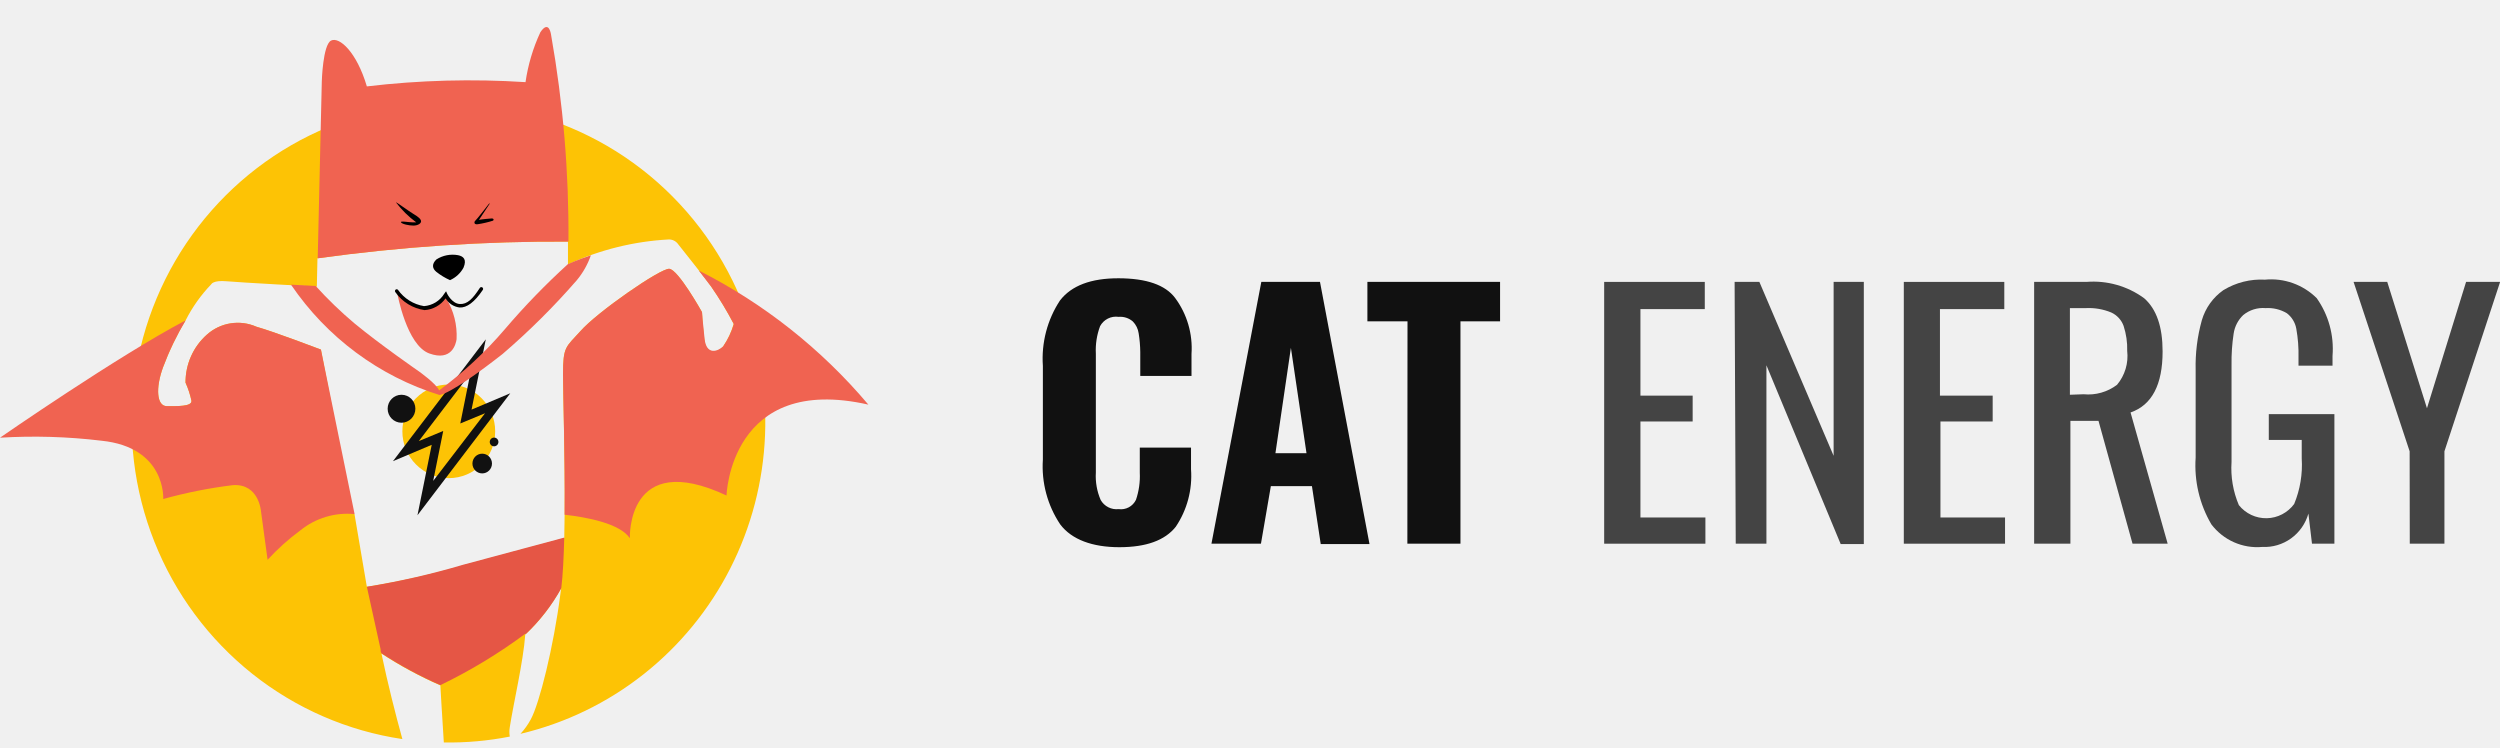
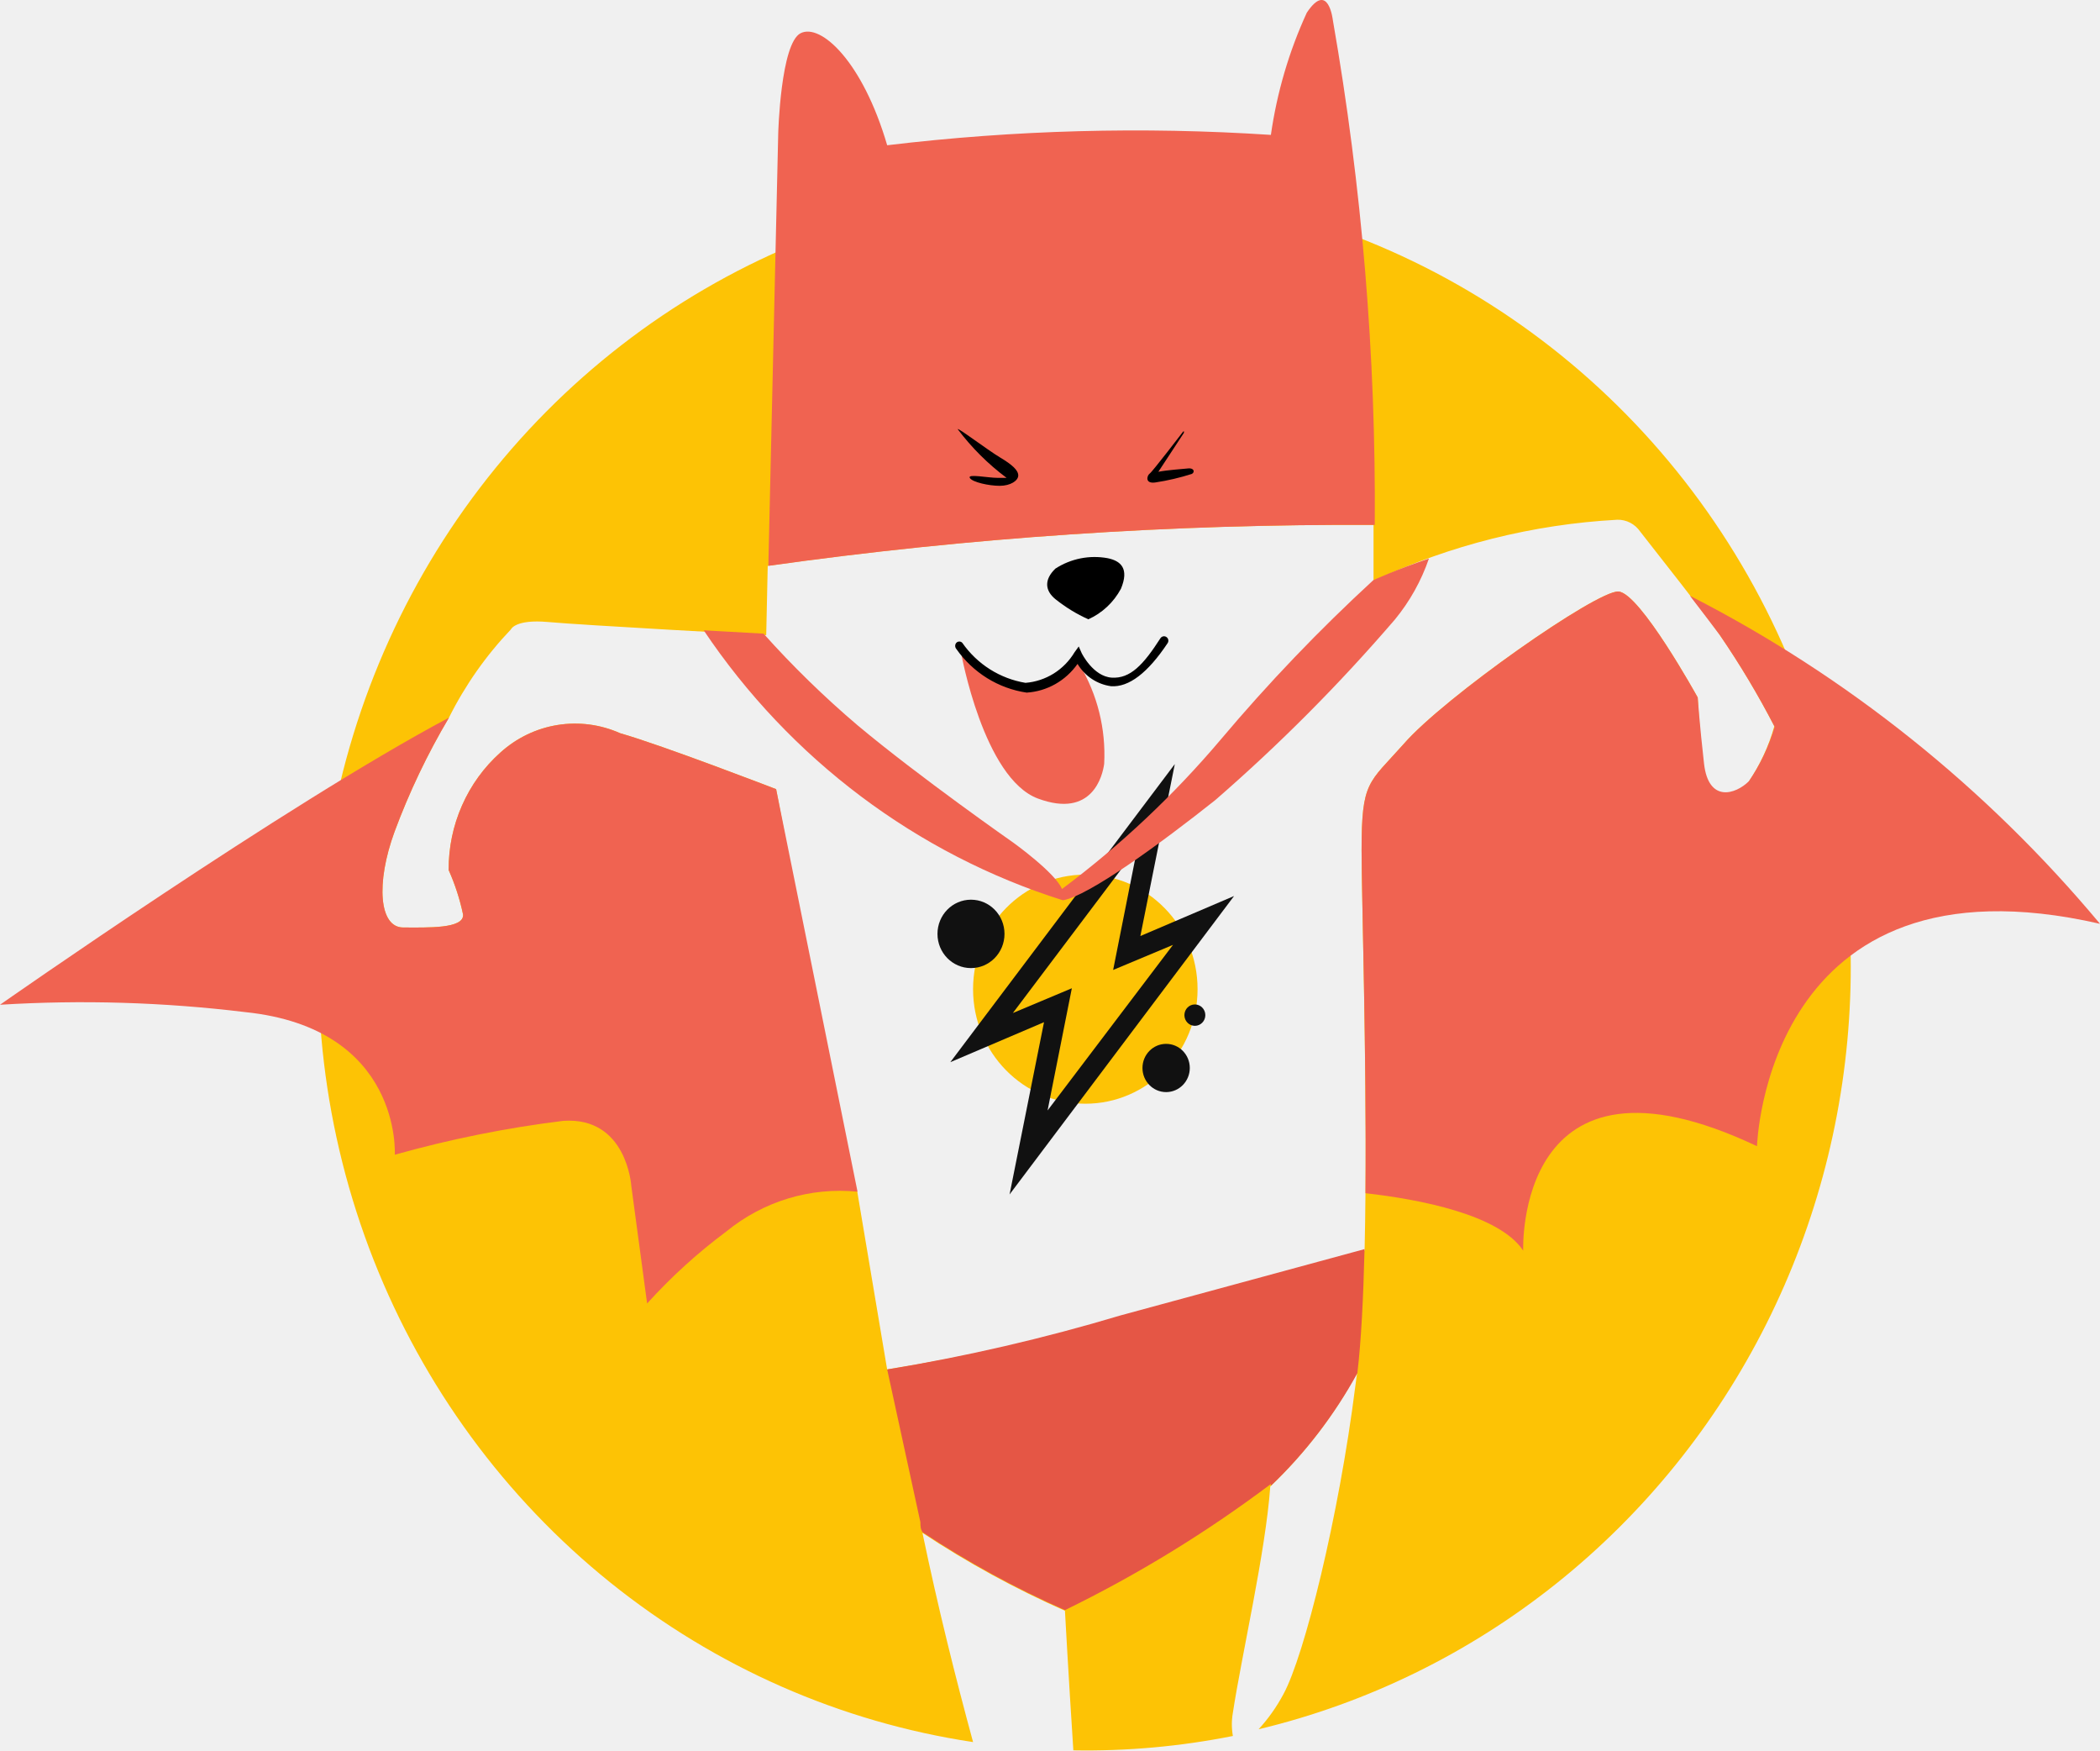
- <svg xmlns="http://www.w3.org/2000/svg" width="174" height="52" viewBox="0 0 174 52" fill="none">
-   <g clip-path="url(#clip0_2403_706)">
-     <path d="M51.582 20.854C50.097 17.265 47.705 14.131 44.646 11.765C41.586 9.399 37.965 7.883 34.143 7.368C30.321 6.853 26.433 7.357 22.865 8.831C19.297 10.304 16.174 12.695 13.807 15.765C11.44 18.835 9.912 22.478 9.376 26.329C8.84 30.18 9.313 34.106 10.75 37.715C12.186 41.324 14.535 44.491 17.562 46.899C20.59 49.307 24.19 50.873 28.005 51.44C27.505 49.624 26.997 47.617 26.549 45.488C27.852 46.34 29.224 47.082 30.649 47.703C30.649 47.703 30.753 49.58 30.89 51.675C32.431 51.701 33.97 51.564 35.482 51.266C35.443 51.048 35.443 50.824 35.482 50.606C35.732 48.981 36.421 46.053 36.559 44.167C37.552 43.23 38.395 42.142 39.057 40.943L39.005 41.326C38.531 45.027 37.541 48.981 36.938 50.076C36.742 50.438 36.502 50.774 36.223 51.075C39.341 50.337 42.263 48.924 44.785 46.934C47.308 44.943 49.372 42.423 50.833 39.548C52.294 36.673 53.118 33.512 53.247 30.284C53.377 27.056 52.808 23.838 51.582 20.854ZM50.316 24.147C49.937 24.521 49.153 24.773 49.023 23.643C48.894 22.514 48.86 21.723 48.86 21.723C48.86 21.723 47.197 18.742 46.577 18.708C45.957 18.673 41.555 21.723 40.392 23.052C39.384 24.173 39.186 24.095 39.186 26.067C39.186 27.553 39.376 33.167 39.272 37.459L32.251 39.345C30.045 39.983 27.801 40.483 25.532 40.839L24.671 35.773H24.55L22.336 24.33C22.336 24.33 19.054 23.078 17.848 22.74C17.282 22.49 16.657 22.408 16.046 22.505C15.436 22.602 14.865 22.874 14.403 23.287C13.931 23.704 13.553 24.218 13.296 24.796C13.039 25.373 12.908 25.999 12.912 26.632C13.095 27.036 13.233 27.459 13.326 27.892C13.369 28.309 12.292 28.266 11.603 28.266C10.914 28.266 10.81 27.015 11.353 25.546C11.777 24.417 12.301 23.329 12.921 22.296C13.387 21.374 13.988 20.527 14.704 19.785C14.704 19.785 14.825 19.49 15.781 19.577C16.737 19.664 22.052 19.95 22.052 19.95L22.095 17.978C27.872 17.173 33.699 16.784 39.531 16.814C39.531 17.344 39.531 17.874 39.531 18.404C41.739 17.387 44.118 16.797 46.542 16.666C46.672 16.663 46.801 16.692 46.917 16.751C47.032 16.81 47.132 16.897 47.206 17.005C47.499 17.378 49.282 19.611 49.489 19.933C50.068 20.768 50.594 21.638 51.065 22.54C50.904 23.11 50.651 23.651 50.316 24.139V24.147Z" fill="#FDC305" />
-     <path d="M48.636 18.829C49.041 19.351 49.394 19.811 49.498 19.95C50.077 20.785 50.603 21.656 51.074 22.557C50.91 23.109 50.66 23.631 50.333 24.104C49.954 24.477 49.17 24.729 49.041 23.6C48.912 22.47 48.86 21.723 48.86 21.723C48.86 21.723 47.198 18.742 46.578 18.708C45.957 18.673 41.555 21.723 40.392 23.052C39.385 24.173 39.186 24.095 39.186 26.067C39.186 27.371 39.333 31.846 39.298 35.825C40.858 35.999 43.149 36.434 43.838 37.459C43.838 37.459 43.588 31.22 50.566 34.487C50.566 34.487 50.807 25.981 60.438 28.162C57.164 24.284 53.151 21.111 48.636 18.829Z" fill="#F06351" />
-     <path d="M39.565 16.814C39.6 11.999 39.197 7.191 38.359 2.45C38.359 2.45 38.23 1.321 37.61 2.242C37.098 3.343 36.75 4.514 36.576 5.717C32.894 5.479 29.198 5.578 25.533 6.013C24.826 3.623 23.62 2.537 23.043 2.824C22.466 3.111 22.397 5.674 22.397 5.674L22.113 17.978C27.896 17.172 33.728 16.783 39.565 16.814Z" fill="#F06351" />
-     <path d="M39.065 40.943C39.177 40.014 39.237 38.78 39.272 37.416L32.252 39.301C30.046 39.955 27.802 40.468 25.533 40.839L26.489 45.184C26.489 45.279 26.489 45.375 26.549 45.47C27.852 46.323 29.224 47.064 30.649 47.686C32.733 46.681 34.717 45.48 36.576 44.097V44.15C37.565 43.217 38.404 42.135 39.065 40.943Z" fill="#E55645" />
-     <path d="M27.566 14.094C27.523 14.007 28.427 14.685 28.78 14.893C29.133 15.102 29.306 15.258 29.306 15.406C29.306 15.554 29.082 15.701 28.772 15.701C28.462 15.701 27.979 15.597 27.91 15.475C27.841 15.354 28.427 15.475 28.72 15.475H28.97C28.439 15.084 27.967 14.619 27.566 14.094Z" fill="black" />
-     <path d="M34.026 14.189C34.026 14.189 33.165 15.302 33.087 15.354C33.01 15.406 32.941 15.649 33.251 15.606C33.607 15.552 33.959 15.471 34.302 15.362C34.397 15.31 34.362 15.189 34.199 15.206C34.035 15.223 33.613 15.249 33.337 15.302L34.069 14.198C34.069 14.198 34.095 14.094 34.026 14.189Z" fill="black" />
-     <path d="M31.322 19.498C31.721 19.321 32.051 19.016 32.26 18.63C32.502 18.056 32.26 17.839 31.881 17.761C31.36 17.665 30.822 17.77 30.374 18.056C30.038 18.378 30.081 18.69 30.374 18.925C30.665 19.155 30.983 19.348 31.322 19.498Z" fill="black" />
-     <path d="M31.011 20.593C30.912 20.79 30.778 20.967 30.615 21.115C30.37 21.314 30.068 21.429 29.754 21.445C29.279 21.492 28.805 21.355 28.427 21.062C28.253 20.96 28.099 20.828 27.971 20.672C27.884 20.577 27.779 20.503 27.66 20.454C27.66 20.454 28.306 24.026 29.874 24.599C31.442 25.172 31.735 23.939 31.778 23.608C31.83 22.62 31.584 21.638 31.072 20.793C31.072 20.532 31.054 20.706 31.011 20.593Z" fill="#F06351" />
-     <path d="M29.547 21.584C29.144 21.525 28.757 21.385 28.409 21.172C28.061 20.958 27.759 20.676 27.523 20.341C27.502 20.317 27.49 20.287 27.49 20.254C27.49 20.222 27.502 20.192 27.523 20.168C27.534 20.156 27.547 20.147 27.562 20.14C27.577 20.134 27.593 20.131 27.609 20.131C27.625 20.131 27.641 20.134 27.655 20.14C27.67 20.147 27.684 20.156 27.695 20.168C27.908 20.469 28.178 20.725 28.491 20.921C28.802 21.116 29.15 21.247 29.512 21.306C29.799 21.284 30.077 21.194 30.323 21.043C30.568 20.892 30.775 20.684 30.925 20.437L31.046 20.272L31.132 20.463C31.132 20.463 31.459 21.123 31.993 21.158C32.527 21.193 32.906 20.793 33.397 20.037C33.416 20.01 33.444 19.99 33.476 19.984C33.509 19.977 33.542 19.984 33.57 20.003C33.597 20.021 33.616 20.05 33.623 20.082C33.629 20.115 33.622 20.149 33.604 20.176C33.03 21.028 32.487 21.436 31.976 21.401C31.779 21.375 31.589 21.304 31.422 21.195C31.255 21.085 31.115 20.939 31.011 20.767C30.843 21.005 30.624 21.201 30.37 21.342C30.117 21.484 29.836 21.566 29.547 21.584Z" fill="black" />
-     <path d="M31.235 33.279C33.019 33.279 34.465 31.821 34.465 30.021C34.465 28.221 33.019 26.763 31.235 26.763C29.451 26.763 28.005 28.221 28.005 30.021C28.005 31.821 29.451 33.279 31.235 33.279Z" fill="#FDC305" />
-     <path d="M35.516 27.371L32.82 28.509L33.811 23.617L27.35 32.098L30.047 30.959L29.056 35.86L35.516 27.371ZM29.151 30.699L32.734 25.998L32.036 29.474L33.759 28.761L30.15 33.471L30.848 29.995L29.151 30.699Z" fill="#111111" />
-     <path d="M27.945 29.422C28.478 29.422 28.91 28.986 28.91 28.448C28.91 27.911 28.478 27.475 27.945 27.475C27.412 27.475 26.98 27.911 26.98 28.448C26.98 28.986 27.412 29.422 27.945 29.422Z" fill="#111111" />
-     <path d="M33.561 32.949C33.937 32.949 34.242 32.642 34.242 32.263C34.242 31.884 33.937 31.576 33.561 31.576C33.185 31.576 32.881 31.884 32.881 32.263C32.881 32.642 33.185 32.949 33.561 32.949Z" fill="#111111" />
-     <path d="M34.388 31.064C34.555 31.064 34.69 30.928 34.69 30.76C34.69 30.592 34.555 30.456 34.388 30.456C34.222 30.456 34.087 30.592 34.087 30.76C34.087 30.928 34.222 31.064 34.388 31.064Z" fill="#111111" />
-     <path d="M39.522 18.386C37.967 19.8 36.503 21.312 35.138 22.913C33.778 24.503 32.243 25.931 30.564 27.171C30.374 26.71 29.159 25.85 29.159 25.85C29.159 25.85 26.454 23.982 24.68 22.514C23.721 21.708 22.817 20.837 21.975 19.907L20.252 19.811C22.739 23.476 26.383 26.183 30.589 27.492C31.33 27.371 33.415 25.868 34.974 24.642C36.819 23.06 38.546 21.344 40.143 19.507C40.572 18.993 40.904 18.404 41.125 17.769C40.143 18.099 39.522 18.386 39.522 18.386Z" fill="#F06351" />
-     <path d="M22.337 24.33C22.337 24.33 19.055 23.078 17.849 22.74C17.282 22.49 16.657 22.408 16.047 22.505C15.436 22.602 14.866 22.874 14.403 23.287C13.931 23.704 13.554 24.218 13.296 24.796C13.039 25.373 12.908 25.999 12.913 26.632C13.095 27.036 13.233 27.459 13.326 27.892C13.369 28.309 12.293 28.266 11.603 28.266C10.914 28.266 10.811 27.015 11.354 25.546C11.777 24.417 12.302 23.329 12.921 22.296C8.227 24.764 0 30.464 0 30.464C2.353 30.321 4.714 30.391 7.055 30.673C11.578 31.133 11.362 34.731 11.362 34.731C12.953 34.288 14.574 33.966 16.212 33.766C18.038 33.645 18.168 35.608 18.168 35.608L18.624 38.962C19.317 38.206 20.082 37.519 20.907 36.912C21.97 36.053 23.324 35.648 24.68 35.782L22.337 24.33Z" fill="#F06351" />
-     <path d="M73.79 36.495C72.903 35.168 72.478 33.581 72.584 31.985V25.468C72.472 23.86 72.89 22.259 73.773 20.915C74.571 19.878 75.935 19.362 77.864 19.368C79.794 19.374 81.1 19.829 81.784 20.732C82.617 21.852 83.023 23.237 82.929 24.634V26.163H79.363V24.503C79.358 24.067 79.321 23.631 79.251 23.2C79.208 22.888 79.066 22.599 78.846 22.375C78.711 22.257 78.553 22.168 78.383 22.113C78.213 22.058 78.034 22.038 77.856 22.053C77.6 22.015 77.339 22.056 77.108 22.173C76.876 22.29 76.686 22.475 76.564 22.705C76.337 23.315 76.237 23.966 76.271 24.616V32.889C76.231 33.544 76.347 34.199 76.607 34.8C76.731 35.017 76.915 35.193 77.137 35.305C77.359 35.418 77.609 35.463 77.856 35.434C78.098 35.469 78.345 35.425 78.562 35.31C78.778 35.195 78.953 35.013 79.062 34.791C79.27 34.18 79.361 33.534 79.329 32.889V31.151H82.895V32.654C83 34.072 82.626 35.483 81.835 36.66C81.077 37.615 79.768 38.085 77.907 38.085C76.047 38.085 74.591 37.563 73.79 36.495Z" fill="#111111" />
-     <path d="M87.788 19.62H91.871L95.317 37.867H91.923L91.311 33.836H88.451L87.762 37.841H84.317L87.788 19.62ZM90.932 31.542L89.847 24.208L88.77 31.542H90.932Z" fill="#111111" />
-     <path d="M97.962 22.366H95.171V19.62H104.405V22.366H101.648V37.841H97.953L97.962 22.366Z" fill="#111111" />
-     <path d="M111.65 19.62H118.653V21.514H114.174V27.536H117.809V29.335H114.174V36.017H118.696V37.841H111.65V19.62Z" fill="#444444" />
-     <path d="M120.729 19.62H122.452L127.62 31.724V19.62H129.722V37.867H128.111L122.943 25.424V37.841H120.807L120.729 19.62Z" fill="#444444" />
-     <path d="M132.505 19.62H139.499V21.514H135.02V27.536H138.69V29.335H135.055V36.017H139.551V37.841H132.505V19.62Z" fill="#444444" />
-     <path d="M141.576 19.62H145.211C146.643 19.504 148.07 19.907 149.234 20.758C150.095 21.514 150.517 22.748 150.517 24.46C150.517 26.777 149.773 28.194 148.286 28.709L150.87 37.841H148.424L146.055 29.291H144.1V37.841H141.576V19.62ZM145.021 27.44C145.851 27.521 146.681 27.286 147.347 26.78C147.618 26.457 147.82 26.081 147.942 25.676C148.063 25.271 148.101 24.846 148.053 24.425C148.071 23.836 147.986 23.248 147.804 22.687C147.73 22.481 147.615 22.291 147.467 22.13C147.319 21.969 147.141 21.839 146.942 21.749C146.383 21.518 145.78 21.414 145.176 21.445H144.065V27.475L145.021 27.44Z" fill="#444444" />
-     <path d="M153.911 36.495C153.088 35.093 152.707 33.471 152.817 31.846V25.763C152.788 24.59 152.933 23.418 153.248 22.288C153.497 21.438 154.026 20.699 154.747 20.194C155.618 19.664 156.626 19.41 157.641 19.464C158.298 19.401 158.961 19.483 159.582 19.705C160.204 19.927 160.771 20.284 161.242 20.75C162.068 21.918 162.459 23.343 162.344 24.773V25.451H159.976V24.886C159.992 24.21 159.94 23.535 159.821 22.87C159.742 22.444 159.509 22.063 159.166 21.801C158.719 21.535 158.202 21.411 157.684 21.445C157.122 21.396 156.562 21.571 156.125 21.931C155.768 22.273 155.534 22.726 155.462 23.218C155.353 23.933 155.304 24.657 155.315 25.381V32.15C155.247 33.178 155.421 34.209 155.824 35.156C156.057 35.448 156.354 35.681 156.691 35.84C157.028 35.998 157.396 36.076 157.768 36.068C158.139 36.061 158.504 35.968 158.835 35.796C159.165 35.624 159.452 35.379 159.674 35.078C160.089 34.076 160.269 32.99 160.2 31.907V30.621H157.908V28.822H162.474V37.841H160.914L160.665 35.747C160.467 36.443 160.042 37.051 159.459 37.472C158.876 37.893 158.168 38.103 157.452 38.067C156.778 38.127 156.1 38.014 155.481 37.739C154.862 37.465 154.322 37.036 153.911 36.495Z" fill="#444444" />
-     <path d="M167.711 31.411L163.809 19.62H166.152L168.917 28.414L171.639 19.62H174.008L170.132 31.411V37.841H167.72L167.711 31.411Z" fill="#444444" />
+ <svg xmlns="http://www.w3.org/2000/svg" width="60" height="50" viewBox="0 0 60 50" fill="none">
+   <g id="logo pic">
+     <path id="Vector" d="M51.208 19.051C49.734 15.447 47.36 12.301 44.322 9.925C41.285 7.549 37.69 6.027 33.896 5.51C30.102 4.993 26.241 5.499 22.699 6.979C19.157 8.458 16.056 10.859 13.707 13.941C11.357 17.024 9.841 20.681 9.308 24.548C8.776 28.415 9.246 32.357 10.672 35.981C12.098 39.604 14.43 42.784 17.435 45.202C20.441 47.619 24.015 49.191 27.802 49.761C27.306 47.938 26.801 45.922 26.356 43.785C27.65 44.641 29.012 45.385 30.427 46.01C30.427 46.01 30.53 47.894 30.667 49.997C32.196 50.024 33.724 49.886 35.225 49.587C35.186 49.367 35.186 49.143 35.225 48.924C35.473 47.292 36.157 44.352 36.294 42.459C37.28 41.518 38.117 40.426 38.774 39.222L38.722 39.606C38.252 43.322 37.269 47.292 36.67 48.391C36.476 48.755 36.238 49.092 35.96 49.395C39.056 48.654 41.956 47.235 44.461 45.237C46.966 43.238 49.014 40.708 50.465 37.821C51.915 34.935 52.733 31.761 52.861 28.52C52.99 25.278 52.426 22.047 51.208 19.051ZM49.951 22.358C49.575 22.733 48.797 22.986 48.668 21.851C48.54 20.717 48.506 19.923 48.506 19.923C48.506 19.923 46.855 16.931 46.24 16.896C45.624 16.861 41.254 19.923 40.099 21.258C39.099 22.384 38.902 22.305 38.902 24.286C38.902 25.777 39.09 31.413 38.988 35.723L32.018 37.617C29.827 38.258 27.599 38.759 25.347 39.117L24.492 34.031H24.372L22.175 22.541C22.175 22.541 18.916 21.284 17.719 20.944C17.157 20.693 16.536 20.612 15.93 20.709C15.324 20.806 14.758 21.079 14.298 21.494C13.83 21.912 13.455 22.429 13.2 23.009C12.944 23.588 12.814 24.217 12.819 24.853C13 25.258 13.137 25.682 13.229 26.118C13.272 26.537 12.203 26.493 11.519 26.493C10.835 26.493 10.732 25.236 11.271 23.762C11.691 22.628 12.212 21.536 12.827 20.499C13.29 19.573 13.887 18.723 14.598 17.978C14.598 17.978 14.717 17.681 15.667 17.768C16.616 17.856 21.892 18.143 21.892 18.143L21.935 16.163C27.67 15.355 33.455 14.964 39.244 14.994C39.244 15.526 39.244 16.058 39.244 16.591C41.437 15.57 43.798 14.978 46.205 14.846C46.334 14.842 46.462 14.872 46.577 14.931C46.692 14.991 46.79 15.078 46.864 15.186C47.155 15.561 48.925 17.803 49.13 18.126C49.705 18.964 50.228 19.838 50.695 20.743C50.535 21.317 50.283 21.859 49.951 22.349V22.358Z" fill="#FDC305" />
+     <path id="Vector_2" d="M48.284 17.018C48.686 17.541 49.036 18.004 49.139 18.143C49.714 18.982 50.237 19.856 50.704 20.761C50.541 21.315 50.293 21.839 49.969 22.314C49.592 22.689 48.814 22.942 48.686 21.808C48.558 20.674 48.506 19.923 48.506 19.923C48.506 19.923 46.856 16.931 46.24 16.896C45.624 16.861 41.254 19.923 40.1 21.258C39.099 22.384 38.903 22.305 38.903 24.286C38.903 25.594 39.048 30.087 39.014 34.083C40.562 34.258 42.836 34.694 43.52 35.723C43.52 35.723 43.273 29.459 50.2 32.74C50.2 32.74 50.439 24.198 60 26.388C56.75 22.495 52.766 19.309 48.284 17.018Z" fill="#F06351" />
+     <path id="Vector_3" d="M39.279 14.994C39.314 10.159 38.913 5.332 38.081 0.572C38.081 0.572 37.953 -0.562 37.337 0.363C36.829 1.469 36.484 2.644 36.311 3.853C32.656 3.613 28.986 3.713 25.348 4.149C24.646 1.75 23.449 0.66 22.876 0.948C22.303 1.235 22.235 3.809 22.235 3.809L21.953 16.163C27.694 15.354 33.484 14.964 39.279 14.994Z" fill="#F06351" />
+     <path id="Vector_4" d="M38.782 39.222C38.893 38.288 38.953 37.05 38.987 35.68L32.018 37.573C29.828 38.229 27.601 38.745 25.348 39.117L26.297 43.48C26.297 43.575 26.297 43.671 26.357 43.767C27.651 44.623 29.012 45.368 30.427 45.992C32.496 44.983 34.466 43.777 36.311 42.389V42.441C37.292 41.505 38.126 40.419 38.782 39.222Z" fill="#E55645" />
+     <path id="Vector_5" d="M27.366 12.263C27.323 12.176 28.221 12.857 28.572 13.066C28.922 13.275 29.093 13.432 29.093 13.581C29.093 13.729 28.871 13.877 28.563 13.877C28.255 13.877 27.776 13.773 27.708 13.65C27.64 13.528 28.221 13.65 28.512 13.65H28.76C28.233 13.257 27.764 12.79 27.366 12.263Z" fill="black" />
+     <path id="Vector_6" d="M33.78 12.359C33.78 12.359 32.925 13.476 32.848 13.528C32.771 13.581 32.702 13.825 33.01 13.781C33.364 13.727 33.712 13.646 34.053 13.537C34.148 13.485 34.113 13.363 33.951 13.38C33.788 13.397 33.369 13.424 33.096 13.476L33.823 12.368C33.823 12.368 33.848 12.263 33.78 12.359Z" fill="black" />
+     <path id="Vector_7" d="M31.095 17.69C31.491 17.512 31.819 17.205 32.027 16.817C32.266 16.242 32.027 16.023 31.65 15.945C31.133 15.849 30.599 15.954 30.154 16.242C29.82 16.564 29.863 16.878 30.154 17.114C30.443 17.345 30.759 17.539 31.095 17.69Z" fill="black" />
+     <path id="Vector_8" d="M30.787 18.789C30.688 18.987 30.555 19.165 30.393 19.313C30.15 19.512 29.85 19.629 29.538 19.644C29.067 19.691 28.596 19.554 28.221 19.26C28.049 19.157 27.895 19.024 27.768 18.868C27.682 18.773 27.577 18.698 27.46 18.649C27.46 18.649 28.101 22.235 29.658 22.811C31.214 23.387 31.505 22.148 31.548 21.817C31.6 20.824 31.355 19.838 30.846 18.99C30.846 18.728 30.829 18.903 30.787 18.789Z" fill="#F06351" />
+     <path id="Vector_9" d="M29.333 19.784C28.933 19.725 28.548 19.584 28.203 19.37C27.858 19.155 27.558 18.872 27.323 18.536C27.302 18.512 27.291 18.481 27.291 18.449C27.291 18.417 27.302 18.386 27.323 18.362C27.334 18.35 27.348 18.341 27.362 18.334C27.377 18.328 27.393 18.325 27.409 18.325C27.425 18.325 27.441 18.328 27.455 18.334C27.47 18.341 27.483 18.35 27.494 18.362C27.706 18.665 27.974 18.922 28.284 19.118C28.594 19.314 28.939 19.445 29.299 19.505C29.583 19.483 29.859 19.392 30.103 19.241C30.347 19.089 30.552 18.88 30.701 18.632L30.821 18.466L30.906 18.658C30.906 18.658 31.231 19.321 31.762 19.356C32.292 19.391 32.668 18.99 33.155 18.231C33.173 18.203 33.202 18.184 33.234 18.177C33.266 18.171 33.299 18.177 33.326 18.196C33.354 18.214 33.373 18.243 33.379 18.276C33.385 18.309 33.379 18.343 33.361 18.37C32.791 19.225 32.252 19.635 31.744 19.601C31.548 19.574 31.36 19.503 31.195 19.393C31.029 19.283 30.89 19.136 30.787 18.964C30.619 19.202 30.402 19.399 30.151 19.541C29.899 19.683 29.62 19.766 29.333 19.784Z" fill="black" />
+     <path id="Vector_10" d="M31.009 31.527C32.78 31.527 34.216 30.062 34.216 28.255C34.216 26.448 32.78 24.983 31.009 24.983C29.238 24.983 27.802 26.448 27.802 28.255C27.802 30.062 29.238 31.527 31.009 31.527Z" fill="#FDC305" />
+     <path id="Vector_11" d="M35.259 25.594L32.582 26.737L33.566 21.825L27.152 30.34L29.829 29.198L28.845 34.118L35.259 25.594ZM28.939 28.936L32.497 24.216L31.804 27.706L33.514 26.99L29.931 31.719L30.624 28.229L28.939 28.936Z" fill="#111111" />
+     <path id="Vector_12" d="M27.742 27.653C28.271 27.653 28.7 27.216 28.7 26.676C28.7 26.136 28.271 25.699 27.742 25.699C27.213 25.699 26.785 26.136 26.785 26.676C26.785 27.216 27.213 27.653 27.742 27.653Z" fill="#111111" />
+     <path id="Vector_13" d="M33.318 31.195C33.691 31.195 33.994 30.887 33.994 30.506C33.994 30.125 33.691 29.817 33.318 29.817C32.945 29.817 32.642 30.125 32.642 30.506C32.642 30.887 32.945 31.195 33.318 31.195Z" fill="#111111" />
+     <path id="Vector_14" d="M34.139 29.302C34.304 29.302 34.438 29.165 34.438 28.997C34.438 28.828 34.304 28.691 34.139 28.691C33.974 28.691 33.84 28.828 33.84 28.997C33.84 29.165 33.974 29.302 34.139 29.302Z" fill="#111111" />
+     <path id="Vector_15" d="M39.236 16.573C37.692 17.993 36.238 19.511 34.883 21.119C33.533 22.715 32.01 24.149 30.342 25.394C30.154 24.931 28.948 24.067 28.948 24.067C28.948 24.067 26.263 22.192 24.501 20.717C23.549 19.908 22.652 19.034 21.816 18.1L20.105 18.004C22.574 21.683 26.192 24.401 30.368 25.716C31.103 25.594 33.173 24.085 34.721 22.855C36.552 21.266 38.267 19.543 39.852 17.699C40.278 17.182 40.608 16.591 40.827 15.954C39.852 16.285 39.236 16.573 39.236 16.573Z" fill="#F06351" />
+     <path id="Vector_16" d="M22.175 22.541C22.175 22.541 18.917 21.284 17.72 20.944C17.157 20.693 16.537 20.612 15.93 20.709C15.324 20.806 14.758 21.079 14.299 21.494C13.83 21.912 13.455 22.429 13.2 23.009C12.945 23.588 12.815 24.217 12.819 24.853C13 25.258 13.138 25.682 13.23 26.118C13.273 26.537 12.204 26.493 11.519 26.493C10.835 26.493 10.733 25.236 11.271 23.762C11.692 22.628 12.213 21.536 12.828 20.499C8.167 22.977 0 28.7 0 28.7C2.336 28.556 4.68 28.627 7.004 28.91C11.494 29.372 11.28 32.984 11.28 32.984C12.859 32.54 14.468 32.216 16.095 32.016C17.908 31.893 18.036 33.865 18.036 33.865L18.489 37.233C19.177 36.473 19.936 35.783 20.755 35.174C21.811 34.312 23.155 33.905 24.501 34.04L22.175 22.541Z" fill="#F06351" />
  </g>
-   <defs>
-     <clipPath id="clip0_2403_706">
-       <rect width="174" height="51.683" fill="white" />
-     </clipPath>
-   </defs>
</svg>
